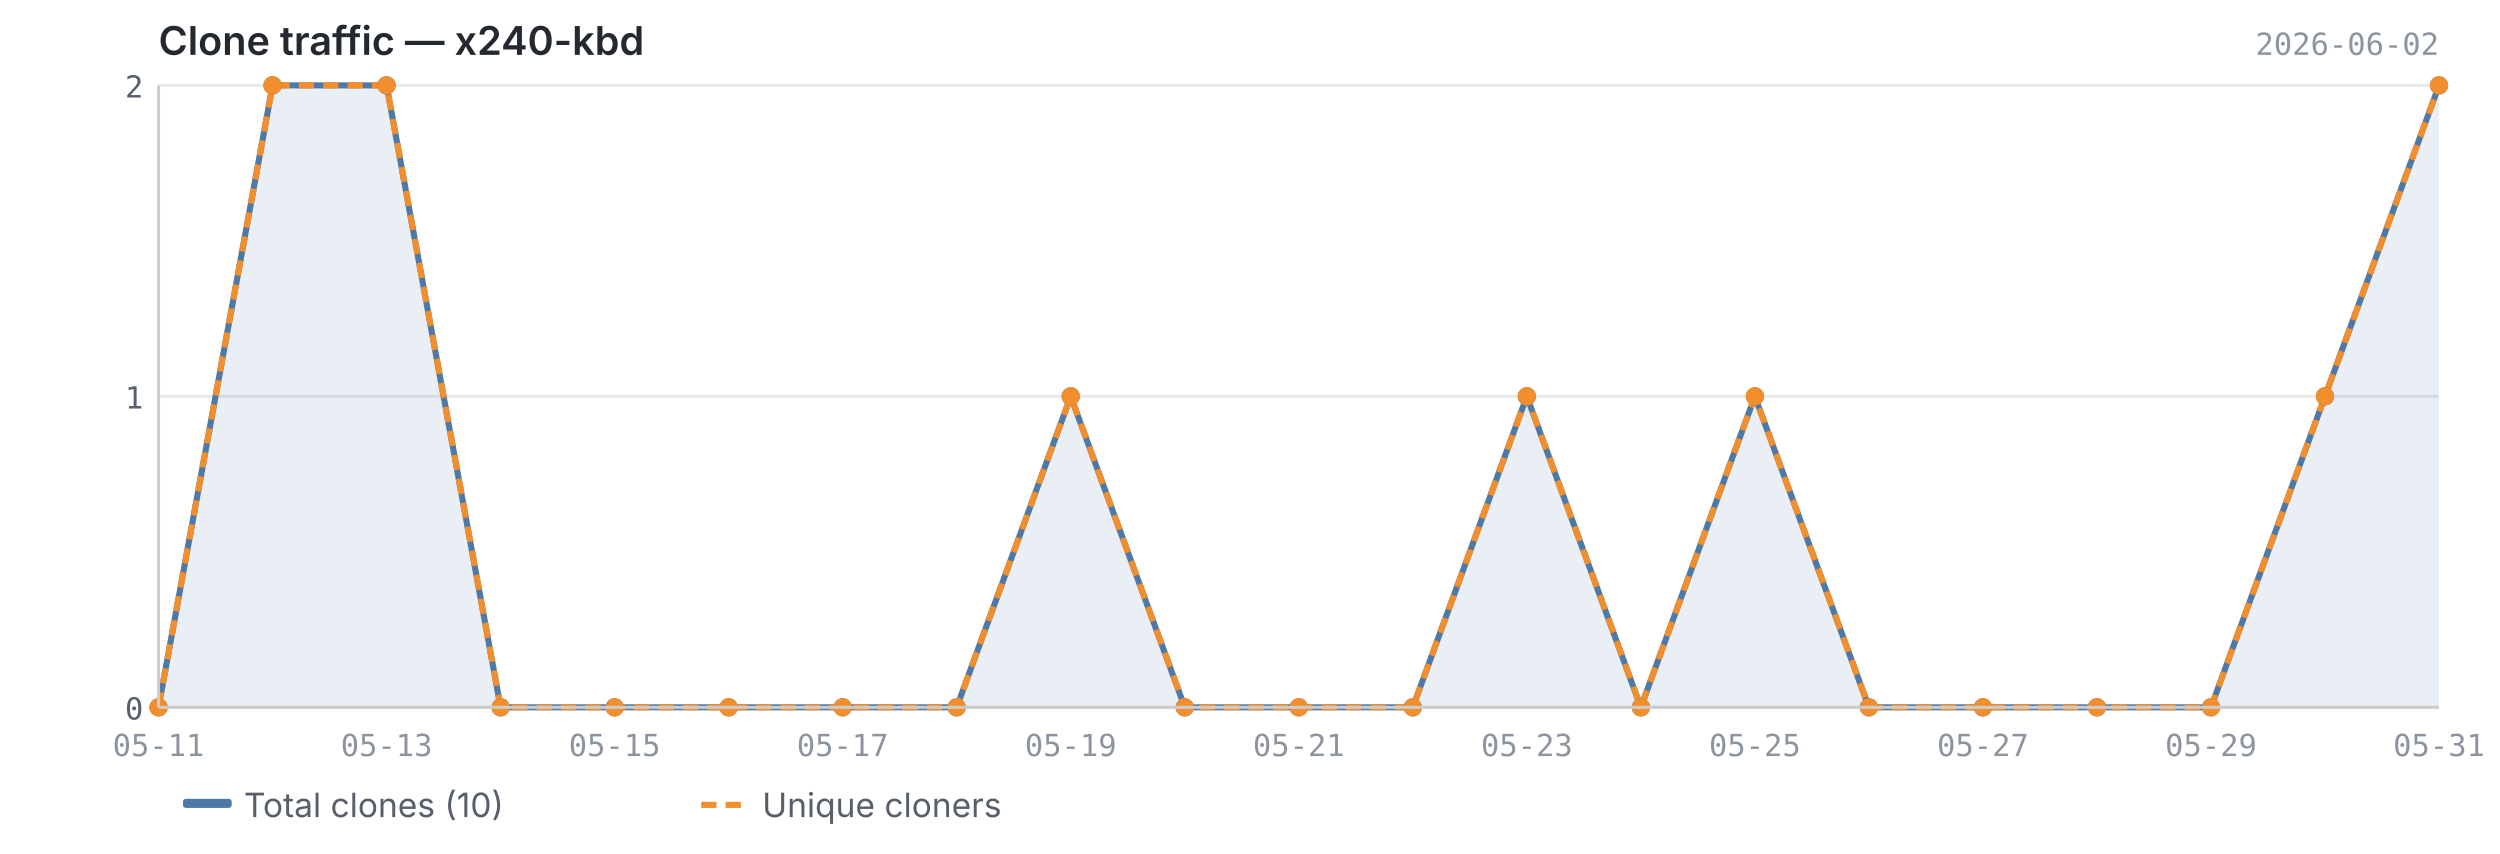
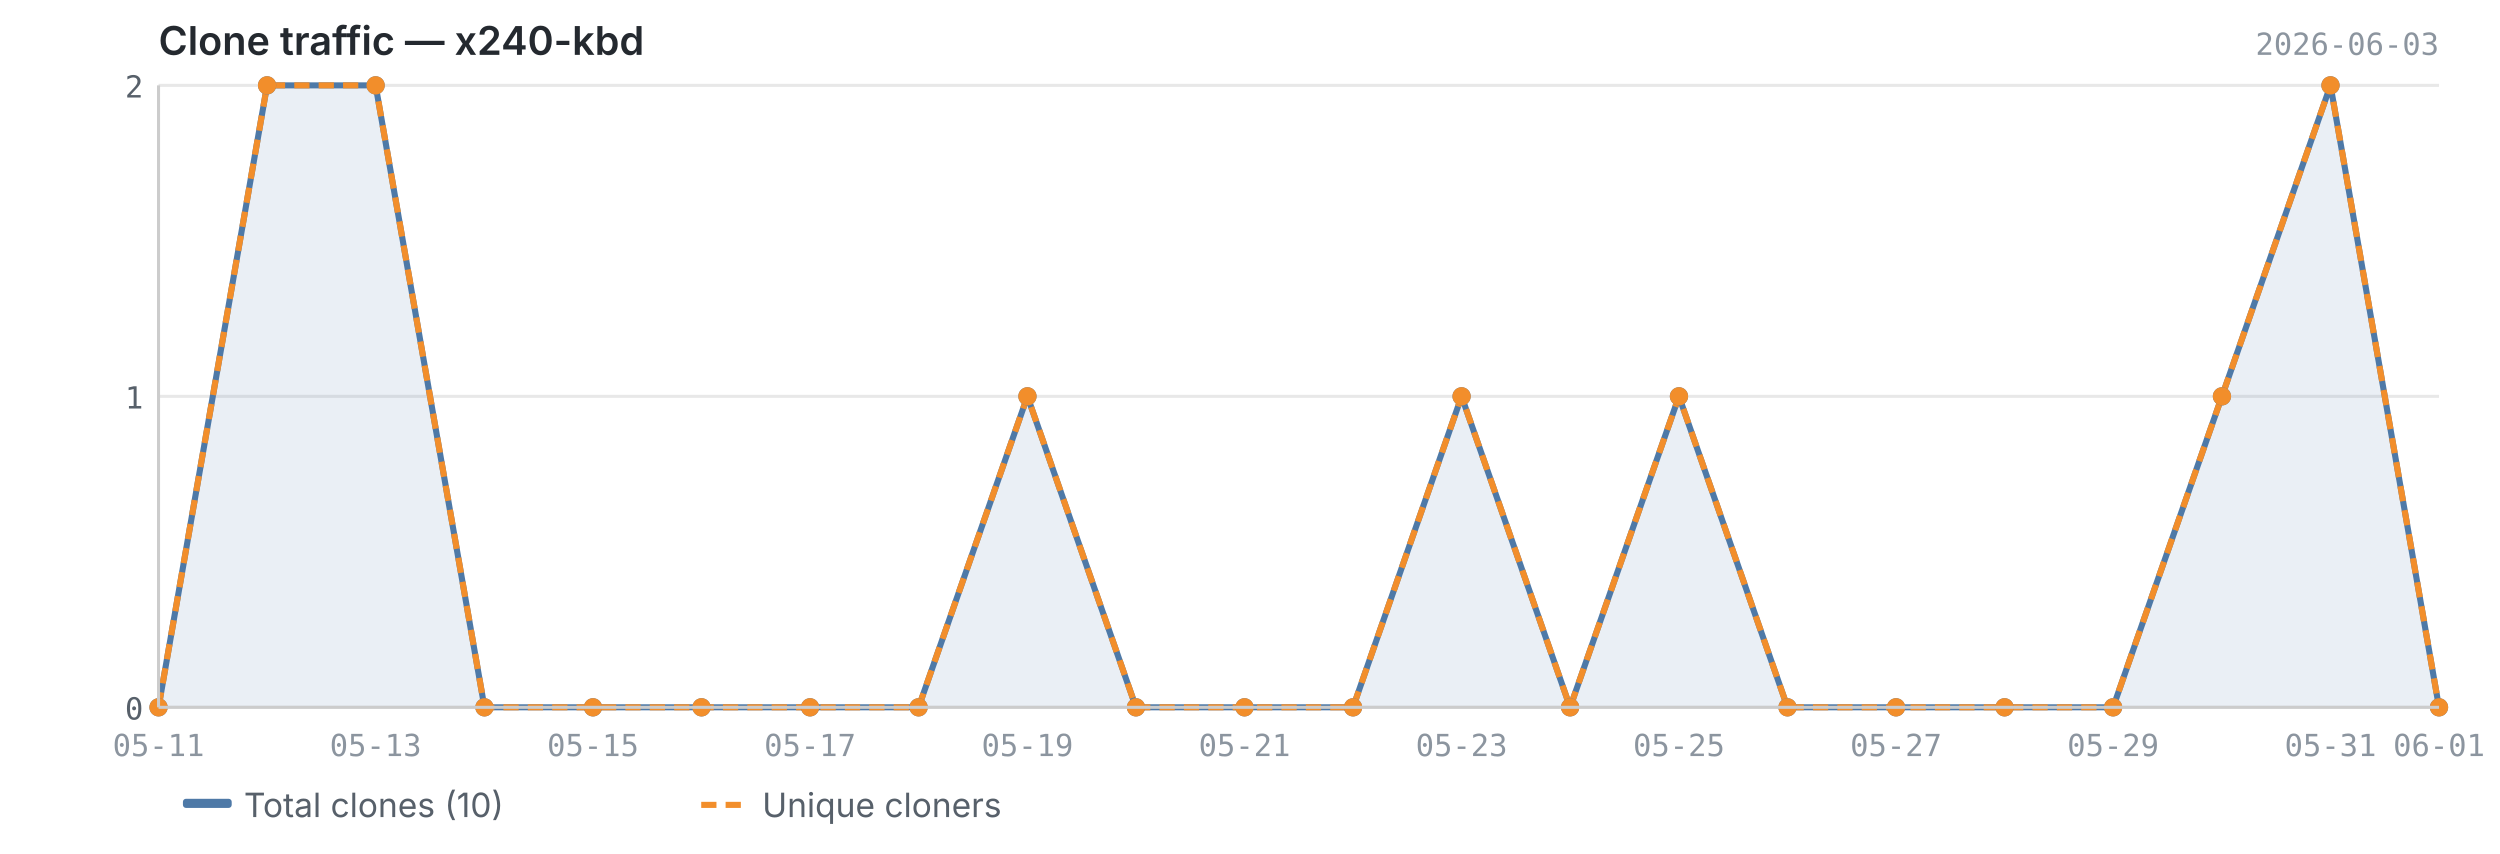
<svg xmlns="http://www.w3.org/2000/svg" viewBox="0 0 820 280" width="820" height="280">
  <text x="52" y="18" font-size="13" font-weight="600" fill="#24292f" font-family="-apple-system, BlinkMacSystemFont, 'Segoe UI', sans-serif">Clone traffic — x240-kbd</text>
-   <text x="800" y="18" font-size="10" fill="#8c959f" font-family="ui-monospace, SFMono-Regular, 'SF Mono', Menlo, monospace" text-anchor="end">2026-06-02</text>
+   <text x="800" y="18" font-size="10" fill="#8c959f" font-family="ui-monospace, SFMono-Regular, 'SF Mono', Menlo, monospace" text-anchor="end">2026-06-03</text>
  <line x1="52" y1="232.0" x2="800" y2="232.0" stroke="#e8e8e8" stroke-width="1" />
  <line x1="52" y1="130.0" x2="800" y2="130.0" stroke="#e8e8e8" stroke-width="1" />
  <line x1="52" y1="28.0" x2="800" y2="28.0" stroke="#e8e8e8" stroke-width="1" />
-   <path d="M52.0,232.0 L52.0,232.0 L89.4,28.0 L126.8,28.0 L164.2,232.0 L201.6,232.0 L239.0,232.0 L276.4,232.0 L313.8,232.0 L351.2,130.0 L388.6,232.0 L426.0,232.0 L463.4,232.0 L500.8,130.0 L538.2,232.0 L575.6,130.0 L613.0,232.0 L650.4,232.0 L687.8,232.0 L725.2,232.0 L762.6,130.0 L800.0,28.0 L800.0,232.0 L52.0,232.0Z" fill="#4e79a7" opacity="0.12" />
-   <polyline points="52.0,232.0 89.4,28.0 126.8,28.0 164.2,232.0 201.6,232.0 239.0,232.0 276.4,232.0 313.8,232.0 351.2,130.0 388.6,232.0 426.0,232.0 463.4,232.0 500.8,130.0 538.2,232.0 575.6,130.0 613.0,232.0 650.4,232.0 687.8,232.0 725.2,232.0 762.6,130.0 800.0,28.0" fill="none" stroke="#4e79a7" stroke-width="2" stroke-linejoin="round" />
-   <polyline points="52.0,232.0 89.4,28.0 126.8,28.0 164.2,232.0 201.6,232.0 239.0,232.0 276.4,232.0 313.8,232.0 351.2,130.0 388.6,232.0 426.0,232.0 463.4,232.0 500.8,130.0 538.2,232.0 575.6,130.0 613.0,232.0 650.4,232.0 687.8,232.0 725.2,232.0 762.6,130.0 800.0,28.0" fill="none" stroke="#f28e2b" stroke-width="2" stroke-linejoin="round" stroke-dasharray="5,3" />
+   <path d="M52.0,232.0 L52.0,232.0 L87.6,28.0 L123.2,28.0 L158.9,232.0 L194.5,232.0 L230.1,232.0 L265.7,232.0 L301.3,232.0 L337.0,130.0 L372.6,232.0 L408.2,232.0 L443.8,232.0 L479.4,130.0 L515.0,232.0 L550.7,130.0 L586.3,232.0 L621.9,232.0 L657.5,232.0 L693.1,232.0 L728.8,130.0 L764.4,28.0 L800.0,232.0 L800.0,232.0 L52.0,232.0Z" fill="#4e79a7" opacity="0.12" />
+   <polyline points="52.0,232.0 87.6,28.0 123.2,28.0 158.9,232.0 194.5,232.0 230.1,232.0 265.7,232.0 301.3,232.0 337.0,130.0 372.6,232.0 408.2,232.0 443.8,232.0 479.4,130.0 515.0,232.0 550.7,130.0 586.3,232.0 621.9,232.0 657.5,232.0 693.1,232.0 728.8,130.0 764.4,28.0 800.0,232.0" fill="none" stroke="#4e79a7" stroke-width="2" stroke-linejoin="round" />
+   <polyline points="52.0,232.0 87.6,28.0 123.2,28.0 158.9,232.0 194.5,232.0 230.1,232.0 265.7,232.0 301.3,232.0 337.0,130.0 372.6,232.0 408.2,232.0 443.8,232.0 479.4,130.0 515.0,232.0 550.7,130.0 586.3,232.0 621.9,232.0 657.5,232.0 693.1,232.0 728.8,130.0 764.4,28.0 800.0,232.0" fill="none" stroke="#f28e2b" stroke-width="2" stroke-linejoin="round" stroke-dasharray="5,3" />
  <circle cx="52.0" cy="232.0" r="3" fill="#4e79a7" />
-   <circle cx="89.4" cy="28.0" r="3" fill="#4e79a7" />
-   <circle cx="126.8" cy="28.0" r="3" fill="#4e79a7" />
-   <circle cx="164.2" cy="232.0" r="3" fill="#4e79a7" />
-   <circle cx="201.6" cy="232.0" r="3" fill="#4e79a7" />
-   <circle cx="239.0" cy="232.0" r="3" fill="#4e79a7" />
-   <circle cx="276.4" cy="232.0" r="3" fill="#4e79a7" />
-   <circle cx="313.8" cy="232.0" r="3" fill="#4e79a7" />
-   <circle cx="351.2" cy="130.0" r="3" fill="#4e79a7" />
-   <circle cx="388.6" cy="232.0" r="3" fill="#4e79a7" />
-   <circle cx="426.0" cy="232.0" r="3" fill="#4e79a7" />
-   <circle cx="463.4" cy="232.0" r="3" fill="#4e79a7" />
-   <circle cx="500.8" cy="130.0" r="3" fill="#4e79a7" />
-   <circle cx="538.2" cy="232.0" r="3" fill="#4e79a7" />
-   <circle cx="575.6" cy="130.0" r="3" fill="#4e79a7" />
-   <circle cx="613.0" cy="232.0" r="3" fill="#4e79a7" />
-   <circle cx="650.4" cy="232.0" r="3" fill="#4e79a7" />
-   <circle cx="687.8" cy="232.0" r="3" fill="#4e79a7" />
-   <circle cx="725.2" cy="232.0" r="3" fill="#4e79a7" />
-   <circle cx="762.6" cy="130.0" r="3" fill="#4e79a7" />
-   <circle cx="800.0" cy="28.0" r="3" fill="#4e79a7" />
+   <circle cx="87.6" cy="28.0" r="3" fill="#4e79a7" />
+   <circle cx="123.2" cy="28.0" r="3" fill="#4e79a7" />
+   <circle cx="158.9" cy="232.0" r="3" fill="#4e79a7" />
+   <circle cx="194.5" cy="232.0" r="3" fill="#4e79a7" />
+   <circle cx="230.1" cy="232.0" r="3" fill="#4e79a7" />
+   <circle cx="265.7" cy="232.0" r="3" fill="#4e79a7" />
+   <circle cx="301.3" cy="232.0" r="3" fill="#4e79a7" />
+   <circle cx="337.0" cy="130.0" r="3" fill="#4e79a7" />
+   <circle cx="372.6" cy="232.0" r="3" fill="#4e79a7" />
+   <circle cx="408.2" cy="232.0" r="3" fill="#4e79a7" />
+   <circle cx="443.8" cy="232.0" r="3" fill="#4e79a7" />
+   <circle cx="479.4" cy="130.0" r="3" fill="#4e79a7" />
+   <circle cx="515.0" cy="232.0" r="3" fill="#4e79a7" />
+   <circle cx="550.7" cy="130.0" r="3" fill="#4e79a7" />
+   <circle cx="586.3" cy="232.0" r="3" fill="#4e79a7" />
+   <circle cx="621.9" cy="232.0" r="3" fill="#4e79a7" />
+   <circle cx="657.5" cy="232.0" r="3" fill="#4e79a7" />
+   <circle cx="693.1" cy="232.0" r="3" fill="#4e79a7" />
+   <circle cx="728.8" cy="130.0" r="3" fill="#4e79a7" />
+   <circle cx="764.4" cy="28.0" r="3" fill="#4e79a7" />
+   <circle cx="800.0" cy="232.0" r="3" fill="#4e79a7" />
  <circle cx="52.0" cy="232.0" r="3" fill="#f28e2b" />
-   <circle cx="89.4" cy="28.0" r="3" fill="#f28e2b" />
-   <circle cx="126.8" cy="28.0" r="3" fill="#f28e2b" />
-   <circle cx="164.2" cy="232.0" r="3" fill="#f28e2b" />
-   <circle cx="201.6" cy="232.0" r="3" fill="#f28e2b" />
-   <circle cx="239.0" cy="232.0" r="3" fill="#f28e2b" />
-   <circle cx="276.4" cy="232.0" r="3" fill="#f28e2b" />
-   <circle cx="313.8" cy="232.0" r="3" fill="#f28e2b" />
-   <circle cx="351.2" cy="130.0" r="3" fill="#f28e2b" />
-   <circle cx="388.6" cy="232.0" r="3" fill="#f28e2b" />
-   <circle cx="426.0" cy="232.0" r="3" fill="#f28e2b" />
-   <circle cx="463.4" cy="232.0" r="3" fill="#f28e2b" />
-   <circle cx="500.8" cy="130.0" r="3" fill="#f28e2b" />
-   <circle cx="538.2" cy="232.0" r="3" fill="#f28e2b" />
-   <circle cx="575.6" cy="130.0" r="3" fill="#f28e2b" />
-   <circle cx="613.0" cy="232.0" r="3" fill="#f28e2b" />
-   <circle cx="650.4" cy="232.0" r="3" fill="#f28e2b" />
-   <circle cx="687.8" cy="232.0" r="3" fill="#f28e2b" />
-   <circle cx="725.2" cy="232.0" r="3" fill="#f28e2b" />
-   <circle cx="762.6" cy="130.0" r="3" fill="#f28e2b" />
-   <circle cx="800.0" cy="28.0" r="3" fill="#f28e2b" />
+   <circle cx="87.6" cy="28.0" r="3" fill="#f28e2b" />
+   <circle cx="123.2" cy="28.0" r="3" fill="#f28e2b" />
+   <circle cx="158.9" cy="232.0" r="3" fill="#f28e2b" />
+   <circle cx="194.5" cy="232.0" r="3" fill="#f28e2b" />
+   <circle cx="230.1" cy="232.0" r="3" fill="#f28e2b" />
+   <circle cx="265.7" cy="232.0" r="3" fill="#f28e2b" />
+   <circle cx="301.3" cy="232.0" r="3" fill="#f28e2b" />
+   <circle cx="337.0" cy="130.0" r="3" fill="#f28e2b" />
+   <circle cx="372.6" cy="232.0" r="3" fill="#f28e2b" />
+   <circle cx="408.2" cy="232.0" r="3" fill="#f28e2b" />
+   <circle cx="443.8" cy="232.0" r="3" fill="#f28e2b" />
+   <circle cx="479.4" cy="130.0" r="3" fill="#f28e2b" />
+   <circle cx="515.0" cy="232.0" r="3" fill="#f28e2b" />
+   <circle cx="550.7" cy="130.0" r="3" fill="#f28e2b" />
+   <circle cx="586.3" cy="232.0" r="3" fill="#f28e2b" />
+   <circle cx="621.9" cy="232.0" r="3" fill="#f28e2b" />
+   <circle cx="657.5" cy="232.0" r="3" fill="#f28e2b" />
+   <circle cx="693.1" cy="232.0" r="3" fill="#f28e2b" />
+   <circle cx="728.8" cy="130.0" r="3" fill="#f28e2b" />
+   <circle cx="764.4" cy="28.0" r="3" fill="#f28e2b" />
+   <circle cx="800.0" cy="232.0" r="3" fill="#f28e2b" />
  <line x1="52" y1="28" x2="52" y2="232" stroke="#cccccc" stroke-width="1" />
  <line x1="52" y1="232" x2="800" y2="232" stroke="#cccccc" stroke-width="1" />
  <text x="47" y="236.0" text-anchor="end" font-size="10" fill="#57606a" font-family="ui-monospace, SFMono-Regular, 'SF Mono', Menlo, monospace">0</text>
  <text x="47" y="134.0" text-anchor="end" font-size="10" fill="#57606a" font-family="ui-monospace, SFMono-Regular, 'SF Mono', Menlo, monospace">1</text>
  <text x="47" y="32.0" text-anchor="end" font-size="10" fill="#57606a" font-family="ui-monospace, SFMono-Regular, 'SF Mono', Menlo, monospace">2</text>
  <text x="52.0" y="248" text-anchor="middle" font-size="10" fill="#8c959f" font-family="ui-monospace, SFMono-Regular, 'SF Mono', Menlo, monospace">05-11</text>
-   <text x="126.8" y="248" text-anchor="middle" font-size="10" fill="#8c959f" font-family="ui-monospace, SFMono-Regular, 'SF Mono', Menlo, monospace">05-13</text>
-   <text x="201.6" y="248" text-anchor="middle" font-size="10" fill="#8c959f" font-family="ui-monospace, SFMono-Regular, 'SF Mono', Menlo, monospace">05-15</text>
-   <text x="276.4" y="248" text-anchor="middle" font-size="10" fill="#8c959f" font-family="ui-monospace, SFMono-Regular, 'SF Mono', Menlo, monospace">05-17</text>
-   <text x="351.2" y="248" text-anchor="middle" font-size="10" fill="#8c959f" font-family="ui-monospace, SFMono-Regular, 'SF Mono', Menlo, monospace">05-19</text>
-   <text x="426.0" y="248" text-anchor="middle" font-size="10" fill="#8c959f" font-family="ui-monospace, SFMono-Regular, 'SF Mono', Menlo, monospace">05-21</text>
-   <text x="500.8" y="248" text-anchor="middle" font-size="10" fill="#8c959f" font-family="ui-monospace, SFMono-Regular, 'SF Mono', Menlo, monospace">05-23</text>
-   <text x="575.6" y="248" text-anchor="middle" font-size="10" fill="#8c959f" font-family="ui-monospace, SFMono-Regular, 'SF Mono', Menlo, monospace">05-25</text>
-   <text x="650.4" y="248" text-anchor="middle" font-size="10" fill="#8c959f" font-family="ui-monospace, SFMono-Regular, 'SF Mono', Menlo, monospace">05-27</text>
-   <text x="725.2" y="248" text-anchor="middle" font-size="10" fill="#8c959f" font-family="ui-monospace, SFMono-Regular, 'SF Mono', Menlo, monospace">05-29</text>
-   <text x="800.0" y="248" text-anchor="middle" font-size="10" fill="#8c959f" font-family="ui-monospace, SFMono-Regular, 'SF Mono', Menlo, monospace">05-31</text>
+   <text x="123.2" y="248" text-anchor="middle" font-size="10" fill="#8c959f" font-family="ui-monospace, SFMono-Regular, 'SF Mono', Menlo, monospace">05-13</text>
+   <text x="194.5" y="248" text-anchor="middle" font-size="10" fill="#8c959f" font-family="ui-monospace, SFMono-Regular, 'SF Mono', Menlo, monospace">05-15</text>
+   <text x="265.7" y="248" text-anchor="middle" font-size="10" fill="#8c959f" font-family="ui-monospace, SFMono-Regular, 'SF Mono', Menlo, monospace">05-17</text>
+   <text x="337.0" y="248" text-anchor="middle" font-size="10" fill="#8c959f" font-family="ui-monospace, SFMono-Regular, 'SF Mono', Menlo, monospace">05-19</text>
+   <text x="408.2" y="248" text-anchor="middle" font-size="10" fill="#8c959f" font-family="ui-monospace, SFMono-Regular, 'SF Mono', Menlo, monospace">05-21</text>
+   <text x="479.4" y="248" text-anchor="middle" font-size="10" fill="#8c959f" font-family="ui-monospace, SFMono-Regular, 'SF Mono', Menlo, monospace">05-23</text>
+   <text x="550.7" y="248" text-anchor="middle" font-size="10" fill="#8c959f" font-family="ui-monospace, SFMono-Regular, 'SF Mono', Menlo, monospace">05-25</text>
+   <text x="621.9" y="248" text-anchor="middle" font-size="10" fill="#8c959f" font-family="ui-monospace, SFMono-Regular, 'SF Mono', Menlo, monospace">05-27</text>
+   <text x="693.1" y="248" text-anchor="middle" font-size="10" fill="#8c959f" font-family="ui-monospace, SFMono-Regular, 'SF Mono', Menlo, monospace">05-29</text>
+   <text x="764.4" y="248" text-anchor="middle" font-size="10" fill="#8c959f" font-family="ui-monospace, SFMono-Regular, 'SF Mono', Menlo, monospace">05-31</text>
+   <text x="800.0" y="248" text-anchor="middle" font-size="10" fill="#8c959f" font-family="ui-monospace, SFMono-Regular, 'SF Mono', Menlo, monospace">06-01</text>
  <rect x="60" y="262" width="16" height="3" fill="#4e79a7" rx="1" />
  <text x="80" y="268" font-size="11" fill="#57606a" font-family="-apple-system, BlinkMacSystemFont, 'Segoe UI', sans-serif">Total clones (10)</text>
  <line x1="230" y1="264" x2="246" y2="264" stroke="#f28e2b" stroke-width="2" stroke-dasharray="5,3" />
  <text x="250" y="268" font-size="11" fill="#57606a" font-family="-apple-system, BlinkMacSystemFont, 'Segoe UI', sans-serif">Unique cloners</text>
</svg>
